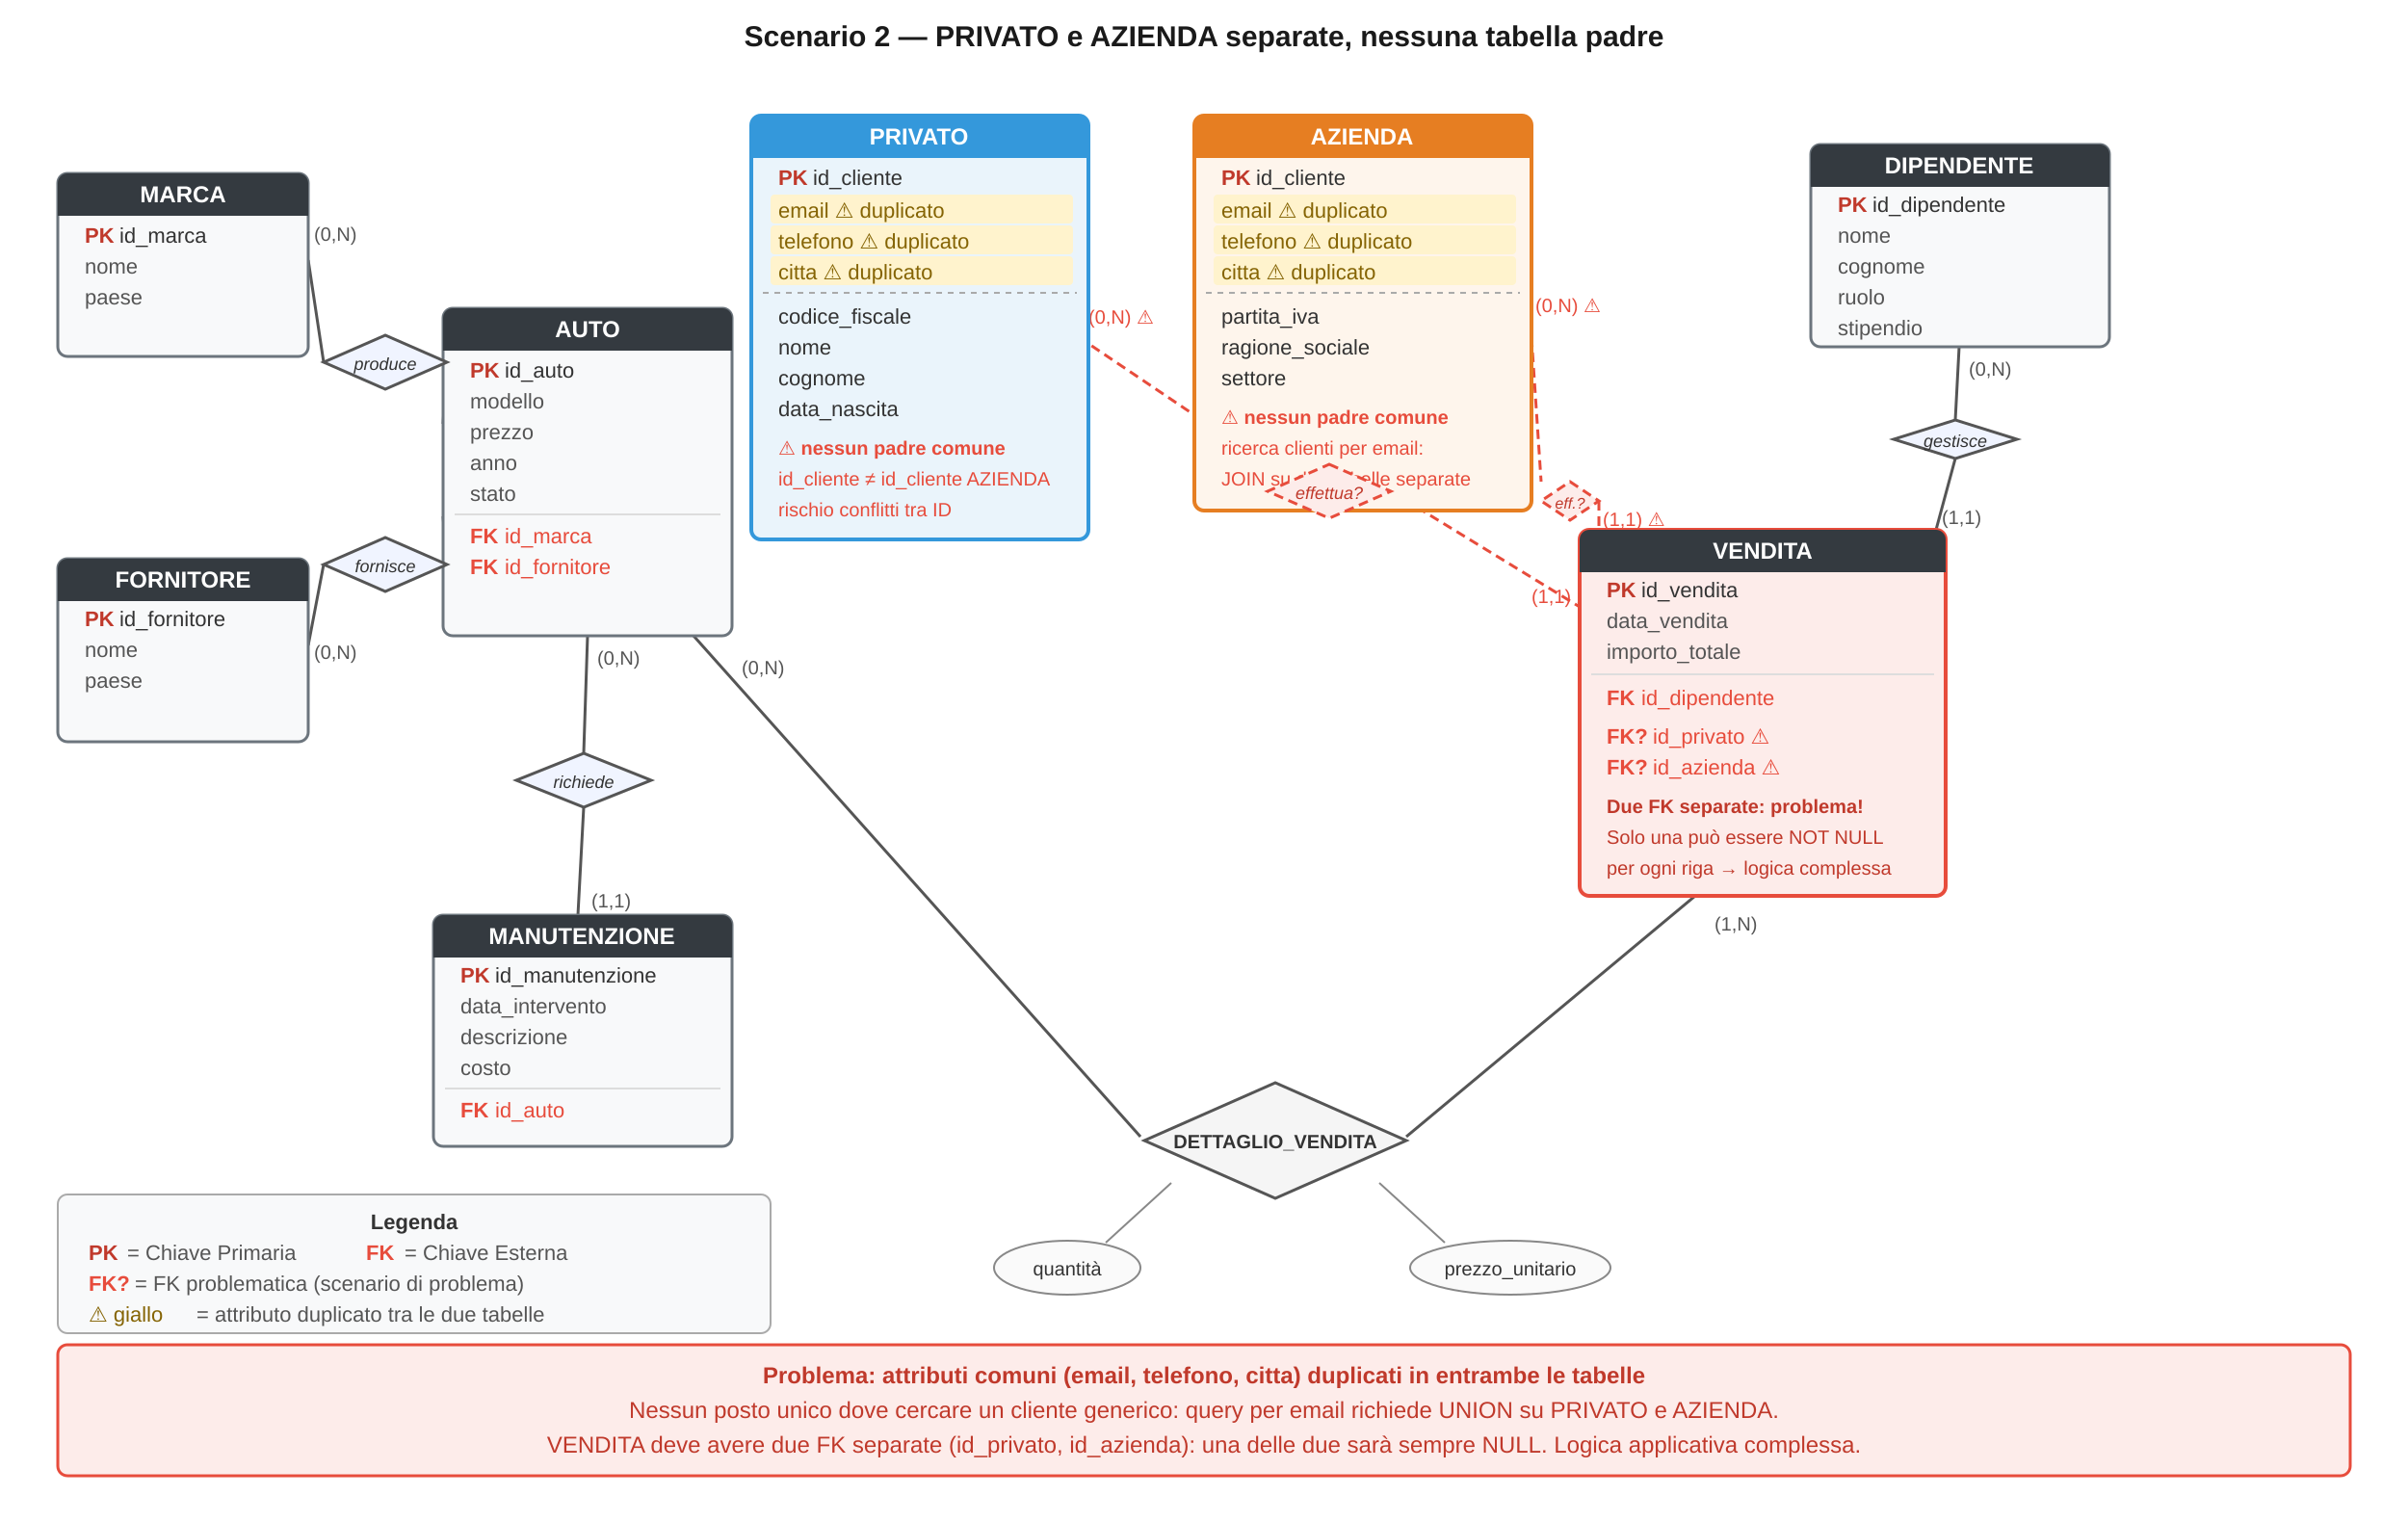
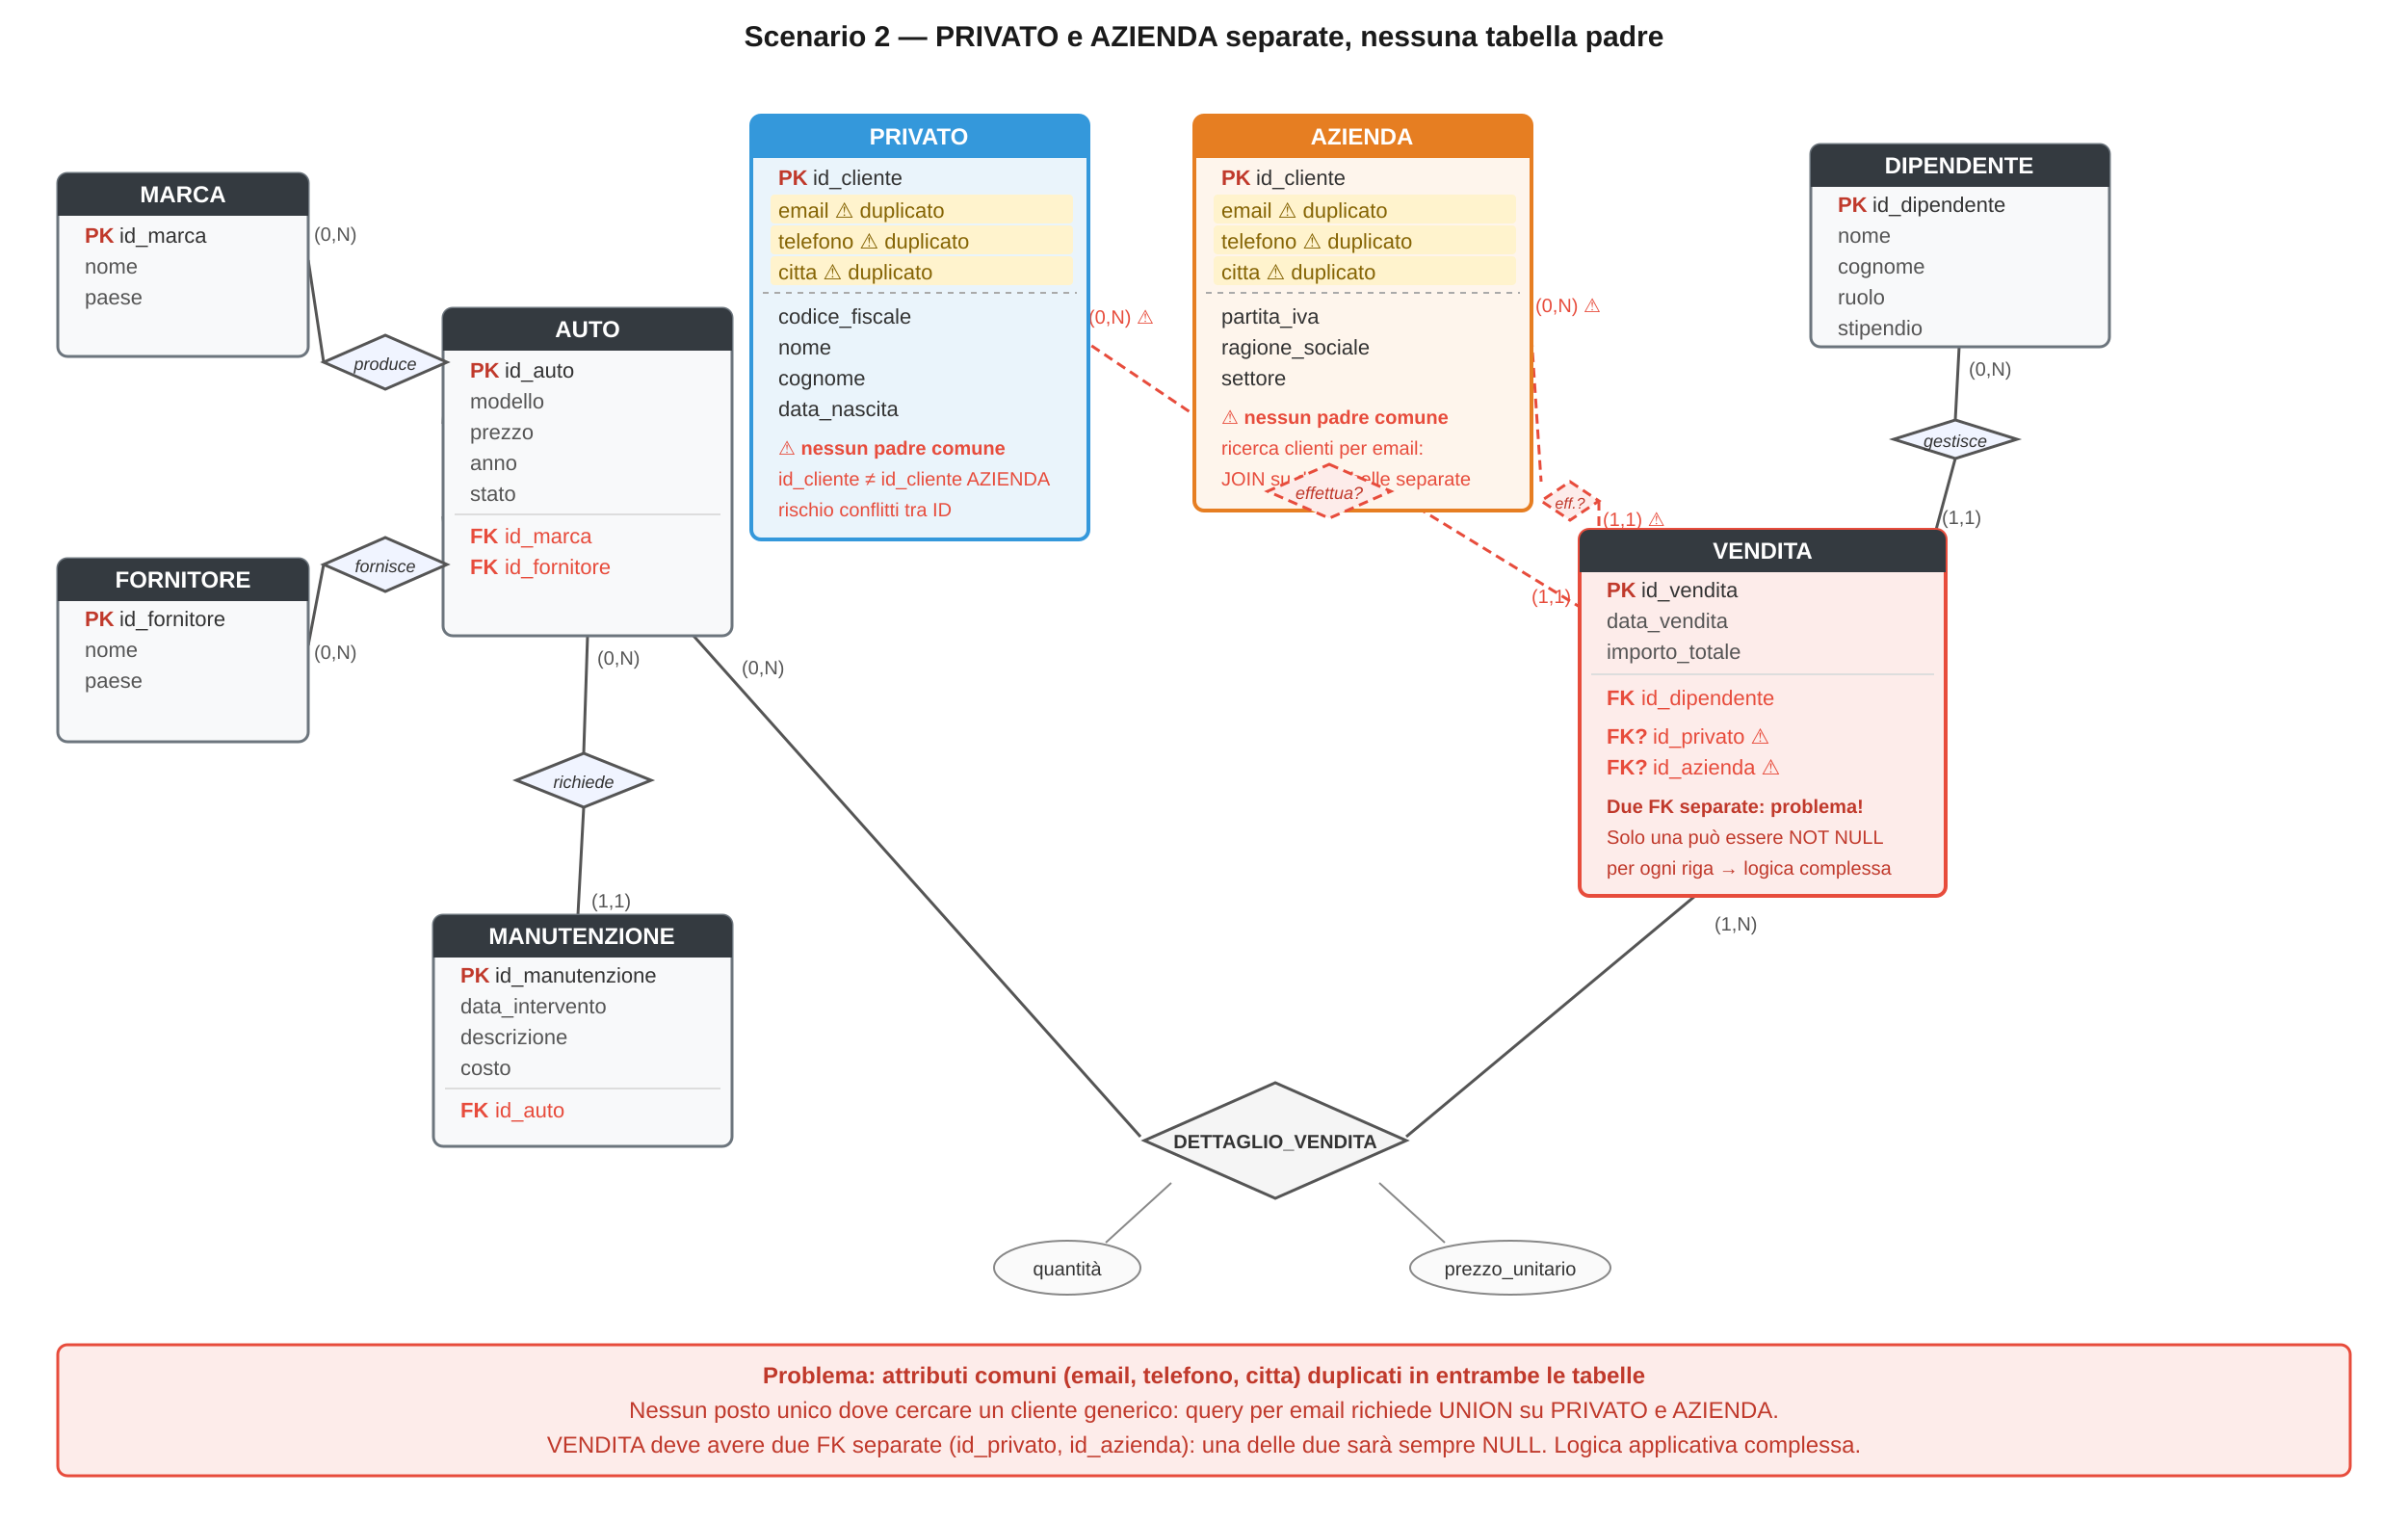
<svg xmlns="http://www.w3.org/2000/svg" viewBox="0 0 1250 790" font-family="Arial, sans-serif" font-size="12">
  <rect width="1250" height="790" fill="white" />
  <text x="625" y="24" text-anchor="middle" font-size="15" font-weight="bold" fill="#1a1a1a">Scenario 2 — PRIVATO e AZIENDA separate, nessuna tabella padre</text>
  <line x1="160" y1="135" x2="168" y2="188" stroke="#555" stroke-width="1.5" />
  <text x="163" y="125" fill="#555" font-size="10">(0,N)</text>
  <line x1="232" y1="188" x2="230" y2="220" stroke="#555" stroke-width="1.5" />
  <text x="233" y="218" fill="#555" font-size="10">(1,1)</text>
  <line x1="160" y1="335" x2="168" y2="293" stroke="#555" stroke-width="1.5" />
  <text x="163" y="342" fill="#555" font-size="10">(0,N)</text>
  <line x1="232" y1="293" x2="230" y2="268" stroke="#555" stroke-width="1.5" />
  <text x="233" y="265" fill="#555" font-size="10">(1,1)</text>
  <line x1="305" y1="330" x2="303" y2="391" stroke="#555" stroke-width="1.5" />
  <text x="310" y="345" fill="#555" font-size="10">(0,N)</text>
  <line x1="303" y1="419" x2="300" y2="475" stroke="#555" stroke-width="1.5" />
  <text x="307" y="471" fill="#555" font-size="10">(1,1)</text>
  <line x1="560" y1="175" x2="658" y2="241" stroke="#e74c3c" stroke-width="1.5" stroke-dasharray="5,3" />
  <text x="565" y="168" fill="#e74c3c" font-size="10">(0,N) ⚠</text>
  <line x1="722" y1="255" x2="820" y2="315" stroke="#e74c3c" stroke-width="1.5" stroke-dasharray="5,3" />
  <text x="795" y="313" fill="#e74c3c" font-size="10">(1,1) ⚠</text>
  <line x1="795" y1="175" x2="800" y2="250" stroke="#e74c3c" stroke-width="1.5" stroke-dasharray="5,3" />
  <text x="797" y="162" fill="#e74c3c" font-size="10">(0,N) ⚠</text>
  <line x1="830" y1="260" x2="830" y2="275" stroke="#e74c3c" stroke-width="1.5" stroke-dasharray="5,3" />
  <text x="832" y="273" fill="#e74c3c" font-size="10">(1,1) ⚠</text>
  <line x1="1017" y1="180" x2="1015" y2="218" stroke="#555" stroke-width="1.5" />
  <text x="1022" y="195" fill="#555" font-size="10">(0,N)</text>
  <line x1="1015" y1="238" x2="1005" y2="275" stroke="#555" stroke-width="1.5" />
  <text x="1008" y="272" fill="#555" font-size="10">(1,1)</text>
  <line x1="880" y1="465" x2="730" y2="590" stroke="#555" stroke-width="1.5" />
  <text x="890" y="483" fill="#555" font-size="10">(1,N)</text>
  <line x1="360" y1="330" x2="592" y2="590" stroke="#555" stroke-width="1.5" />
  <text x="385" y="350" fill="#555" font-size="10">(0,N)</text>
  <rect x="30" y="90" width="130" height="95" rx="5" fill="#f8f9fa" stroke="#6c757d" stroke-width="1.5" />
  <rect x="30" y="90" width="130" height="22" rx="5" fill="#343a40" />
  <rect x="30" y="106" width="130" height="6" fill="#343a40" />
  <text x="95" y="105" text-anchor="middle" fill="white" font-weight="bold" font-size="12">MARCA</text>
  <text x="44" y="126" fill="#c0392b" font-size="11" font-weight="bold">PK</text>
  <text x="62" y="126" fill="#333" font-size="11">id_marca</text>
  <text x="44" y="142" fill="#555" font-size="11">   nome</text>
  <text x="44" y="158" fill="#555" font-size="11">   paese</text>
  <rect x="30" y="290" width="130" height="95" rx="5" fill="#f8f9fa" stroke="#6c757d" stroke-width="1.5" />
  <rect x="30" y="290" width="130" height="22" rx="5" fill="#343a40" />
  <rect x="30" y="306" width="130" height="6" fill="#343a40" />
  <text x="95" y="305" text-anchor="middle" fill="white" font-weight="bold" font-size="12">FORNITORE</text>
  <text x="44" y="325" fill="#c0392b" font-size="11" font-weight="bold">PK</text>
  <text x="62" y="325" fill="#333" font-size="11">id_fornitore</text>
  <text x="44" y="341" fill="#555" font-size="11">   nome</text>
  <text x="44" y="357" fill="#555" font-size="11">   paese</text>
  <rect x="230" y="160" width="150" height="170" rx="5" fill="#f8f9fa" stroke="#6c757d" stroke-width="1.5" />
  <rect x="230" y="160" width="150" height="22" rx="5" fill="#343a40" />
  <rect x="230" y="176" width="150" height="6" fill="#343a40" />
  <text x="305" y="175" text-anchor="middle" fill="white" font-weight="bold" font-size="12">AUTO</text>
  <text x="244" y="196" fill="#c0392b" font-size="11" font-weight="bold">PK</text>
  <text x="262" y="196" fill="#333" font-size="11">id_auto</text>
  <text x="244" y="212" fill="#555" font-size="11">   modello</text>
  <text x="244" y="228" fill="#555" font-size="11">   prezzo</text>
  <text x="244" y="244" fill="#555" font-size="11">   anno</text>
  <text x="244" y="260" fill="#555" font-size="11">   stato</text>
  <line x1="236" y1="267" x2="374" y2="267" stroke="#ddd" stroke-width="1" />
  <text x="244" y="282" fill="#e74c3c" font-size="11" font-weight="bold">FK</text>
  <text x="262" y="282" fill="#e74c3c" font-size="11">id_marca</text>
  <text x="244" y="298" fill="#e74c3c" font-size="11" font-weight="bold">FK</text>
  <text x="262" y="298" fill="#e74c3c" font-size="11">id_fornitore</text>
  <rect x="390" y="60" width="175" height="220" rx="5" fill="#eaf4fb" stroke="#3498db" stroke-width="2" />
  <rect x="390" y="60" width="175" height="22" rx="5" fill="#3498db" />
  <rect x="390" y="76" width="175" height="6" fill="#3498db" />
  <text x="477" y="75" text-anchor="middle" fill="white" font-weight="bold" font-size="12">PRIVATO</text>
  <text x="404" y="96" fill="#c0392b" font-size="11" font-weight="bold">PK</text>
  <text x="422" y="96" fill="#333" font-size="11">id_cliente</text>
  <rect x="400" y="101" width="157" height="15" rx="2" fill="#fff3cd" />
  <text x="404" y="113" fill="#856404" font-size="11">   email ⚠ duplicato</text>
  <rect x="400" y="117" width="157" height="15" rx="2" fill="#fff3cd" />
  <text x="404" y="129" fill="#856404" font-size="11">   telefono ⚠ duplicato</text>
  <rect x="400" y="133" width="157" height="15" rx="2" fill="#fff3cd" />
  <text x="404" y="145" fill="#856404" font-size="11">   citta ⚠ duplicato</text>
  <line x1="396" y1="152" x2="559" y2="152" stroke="#aaa" stroke-dasharray="3,3" stroke-width="1" />
  <text x="404" y="168" fill="#333" font-size="11">   codice_fiscale</text>
  <text x="404" y="184" fill="#333" font-size="11">   nome</text>
  <text x="404" y="200" fill="#333" font-size="11">   cognome</text>
  <text x="404" y="216" fill="#333" font-size="11">   data_nascita</text>
  <text x="404" y="236" fill="#e74c3c" font-size="10" font-weight="bold">⚠ nessun padre comune</text>
  <text x="404" y="252" fill="#e74c3c" font-size="10">id_cliente ≠ id_cliente AZIENDA</text>
  <text x="404" y="268" fill="#e74c3c" font-size="10">rischio conflitti tra ID</text>
  <rect x="620" y="60" width="175" height="205" rx="5" fill="#fef5ec" stroke="#e67e22" stroke-width="2" />
  <rect x="620" y="60" width="175" height="22" rx="5" fill="#e67e22" />
  <rect x="620" y="76" width="175" height="6" fill="#e67e22" />
  <text x="707" y="75" text-anchor="middle" fill="white" font-weight="bold" font-size="12">AZIENDA</text>
  <text x="634" y="96" fill="#c0392b" font-size="11" font-weight="bold">PK</text>
  <text x="652" y="96" fill="#333" font-size="11">id_cliente</text>
  <rect x="630" y="101" width="157" height="15" rx="2" fill="#fff3cd" />
  <text x="634" y="113" fill="#856404" font-size="11">   email ⚠ duplicato</text>
  <rect x="630" y="117" width="157" height="15" rx="2" fill="#fff3cd" />
  <text x="634" y="129" fill="#856404" font-size="11">   telefono ⚠ duplicato</text>
  <rect x="630" y="133" width="157" height="15" rx="2" fill="#fff3cd" />
  <text x="634" y="145" fill="#856404" font-size="11">   citta ⚠ duplicato</text>
  <line x1="626" y1="152" x2="789" y2="152" stroke="#aaa" stroke-dasharray="3,3" stroke-width="1" />
  <text x="634" y="168" fill="#333" font-size="11">   partita_iva</text>
  <text x="634" y="184" fill="#333" font-size="11">   ragione_sociale</text>
  <text x="634" y="200" fill="#333" font-size="11">   settore</text>
  <text x="634" y="220" fill="#e74c3c" font-size="10" font-weight="bold">⚠ nessun padre comune</text>
  <text x="634" y="236" fill="#e74c3c" font-size="10">ricerca clienti per email:</text>
  <text x="634" y="252" fill="#e74c3c" font-size="10">JOIN su due tabelle separate</text>
  <rect x="940" y="75" width="155" height="105" rx="5" fill="#f8f9fa" stroke="#6c757d" stroke-width="1.5" />
  <rect x="940" y="75" width="155" height="22" rx="5" fill="#343a40" />
  <rect x="940" y="91" width="155" height="6" fill="#343a40" />
  <text x="1017" y="90" text-anchor="middle" fill="white" font-weight="bold" font-size="12">DIPENDENTE</text>
  <text x="954" y="110" fill="#c0392b" font-size="11" font-weight="bold">PK</text>
  <text x="972" y="110" fill="#333" font-size="11">id_dipendente</text>
  <text x="954" y="126" fill="#555" font-size="11">   nome</text>
  <text x="954" y="142" fill="#555" font-size="11">   cognome</text>
  <text x="954" y="158" fill="#555" font-size="11">   ruolo</text>
  <text x="954" y="174" fill="#555" font-size="11">   stipendio</text>
  <rect x="820" y="275" width="190" height="190" rx="5" fill="#fdecea" stroke="#e74c3c" stroke-width="2" />
  <rect x="820" y="275" width="190" height="22" rx="5" fill="#343a40" />
  <rect x="820" y="291" width="190" height="6" fill="#343a40" />
  <text x="915" y="290" text-anchor="middle" fill="white" font-weight="bold" font-size="12">VENDITA</text>
  <text x="834" y="310" fill="#c0392b" font-size="11" font-weight="bold">PK</text>
  <text x="852" y="310" fill="#333" font-size="11">id_vendita</text>
  <text x="834" y="326" fill="#555" font-size="11">   data_vendita</text>
  <text x="834" y="342" fill="#555" font-size="11">   importo_totale</text>
  <line x1="826" y1="350" x2="1004" y2="350" stroke="#ddd" stroke-width="1" />
  <text x="834" y="366" fill="#e74c3c" font-size="11" font-weight="bold">FK</text>
  <text x="852" y="366" fill="#e74c3c" font-size="11">id_dipendente</text>
  <text x="834" y="386" fill="#e74c3c" font-size="11" font-weight="bold">FK?</text>
  <text x="858" y="386" fill="#e74c3c" font-size="11">id_privato ⚠</text>
  <text x="834" y="402" fill="#e74c3c" font-size="11" font-weight="bold">FK?</text>
  <text x="858" y="402" fill="#e74c3c" font-size="11">id_azienda ⚠</text>
  <text x="834" y="422" fill="#c0392b" font-size="10" font-weight="bold">Due FK separate: problema!</text>
  <text x="834" y="438" fill="#c0392b" font-size="10">Solo una può essere NOT NULL</text>
  <text x="834" y="454" fill="#c0392b" font-size="10">per ogni riga → logica complessa</text>
  <rect x="225" y="475" width="155" height="120" rx="5" fill="#f8f9fa" stroke="#6c757d" stroke-width="1.5" />
  <rect x="225" y="475" width="155" height="22" rx="5" fill="#343a40" />
  <rect x="225" y="491" width="155" height="6" fill="#343a40" />
  <text x="302" y="490" text-anchor="middle" fill="white" font-weight="bold" font-size="12">MANUTENZIONE</text>
  <text x="239" y="510" fill="#c0392b" font-size="11" font-weight="bold">PK</text>
  <text x="257" y="510" fill="#333" font-size="11">id_manutenzione</text>
  <text x="239" y="526" fill="#555" font-size="11">   data_intervento</text>
  <text x="239" y="542" fill="#555" font-size="11">   descrizione</text>
  <text x="239" y="558" fill="#555" font-size="11">   costo</text>
  <line x1="231" y1="565" x2="374" y2="565" stroke="#ddd" stroke-width="1" />
  <text x="239" y="580" fill="#e74c3c" font-size="11" font-weight="bold">FK</text>
  <text x="257" y="580" fill="#e74c3c" font-size="11">id_auto</text>
  <polygon points="200,174 232,188 200,202 168,188" fill="#f0f4ff" stroke="#555" stroke-width="1.5" />
  <text x="200" y="192" text-anchor="middle" fill="#333" font-size="9" font-style="italic">produce</text>
  <polygon points="200,279 232,293 200,307 168,293" fill="#f0f4ff" stroke="#555" stroke-width="1.5" />
  <text x="200" y="297" text-anchor="middle" fill="#333" font-size="9" font-style="italic">fornisce</text>
  <polygon points="303,391 338,405 303,419 268,405" fill="#f0f4ff" stroke="#555" stroke-width="1.5" />
  <text x="303" y="409" text-anchor="middle" fill="#333" font-size="9" font-style="italic">richiede</text>
  <polygon points="690,241 722,255 690,269 658,255" fill="#fdecea" stroke="#e74c3c" stroke-width="1.5" stroke-dasharray="5,3" />
  <text x="690" y="259" text-anchor="middle" fill="#c0392b" font-size="9" font-style="italic">effettua?</text>
  <polygon points="815,250 830,260 815,270 800,260" fill="#fdecea" stroke="#e74c3c" stroke-width="1.5" stroke-dasharray="5,3" />
  <text x="815" y="264" text-anchor="middle" fill="#c0392b" font-size="8" font-style="italic">eff.?</text>
  <polygon points="1015,218 1047,228 1015,238 983,228" fill="#f0f4ff" stroke="#555" stroke-width="1.5" />
  <text x="1015" y="232" text-anchor="middle" fill="#333" font-size="9" font-style="italic">gestisce</text>
  <polygon points="662,562 730,592 662,622 594,592" fill="#f5f5f5" stroke="#555" stroke-width="1.5" />
  <text x="662" y="596" text-anchor="middle" fill="#333" font-size="10" font-weight="bold">DETTAGLIO_VENDITA</text>
  <line x1="608" y1="614" x2="574" y2="645" stroke="#888" stroke-width="1" />
  <ellipse cx="554" cy="658" rx="38" ry="14" fill="#fafafa" stroke="#888" stroke-width="1" />
  <text x="554" y="662" text-anchor="middle" fill="#333" font-size="10">quantità</text>
  <line x1="716" y1="614" x2="750" y2="645" stroke="#888" stroke-width="1" />
  <ellipse cx="784" cy="658" rx="52" ry="14" fill="#fafafa" stroke="#888" stroke-width="1" />
  <text x="784" y="662" text-anchor="middle" fill="#333" font-size="10">prezzo_unitario</text>
  <rect x="30" y="698" width="1190" height="68" rx="5" fill="#fdecea" stroke="#e74c3c" stroke-width="1.5" />
  <text x="625" y="718" text-anchor="middle" fill="#c0392b" font-size="12" font-weight="bold">Problema: attributi comuni (email, telefono, citta) duplicati in entrambe le tabelle</text>
  <text x="625" y="736" text-anchor="middle" fill="#c0392b" font-size="12">Nessun posto unico dove cercare un cliente generico: query per email richiede UNION su PRIVATO e AZIENDA.</text>
  <text x="625" y="754" text-anchor="middle" fill="#c0392b" font-size="12">VENDITA deve avere due FK separate (id_privato, id_azienda): una delle due sarà sempre NULL. Logica applicativa complessa.</text>
-   <rect x="30" y="620" width="370" height="72" rx="5" fill="#f8f9fa" stroke="#aaa" stroke-width="1" />
-   <text x="215" y="638" text-anchor="middle" fill="#333" font-size="11" font-weight="bold">Legenda</text>
-   <text x="46" y="654" fill="#c0392b" font-size="11" font-weight="bold">PK</text>
-   <text x="66" y="654" fill="#555" font-size="11">= Chiave Primaria</text>
-   <text x="190" y="654" fill="#e74c3c" font-size="11" font-weight="bold">FK</text>
-   <text x="210" y="654" fill="#555" font-size="11">= Chiave Esterna</text>
-   <text x="46" y="670" fill="#e74c3c" font-size="11" font-weight="bold">FK?</text>
-   <text x="70" y="670" fill="#555" font-size="11">= FK problematica (scenario di problema)</text>
-   <text x="46" y="686" fill="#856404" font-size="11">⚠ giallo</text>
-   <text x="102" y="686" fill="#555" font-size="11">= attributo duplicato tra le due tabelle</text>
</svg>
